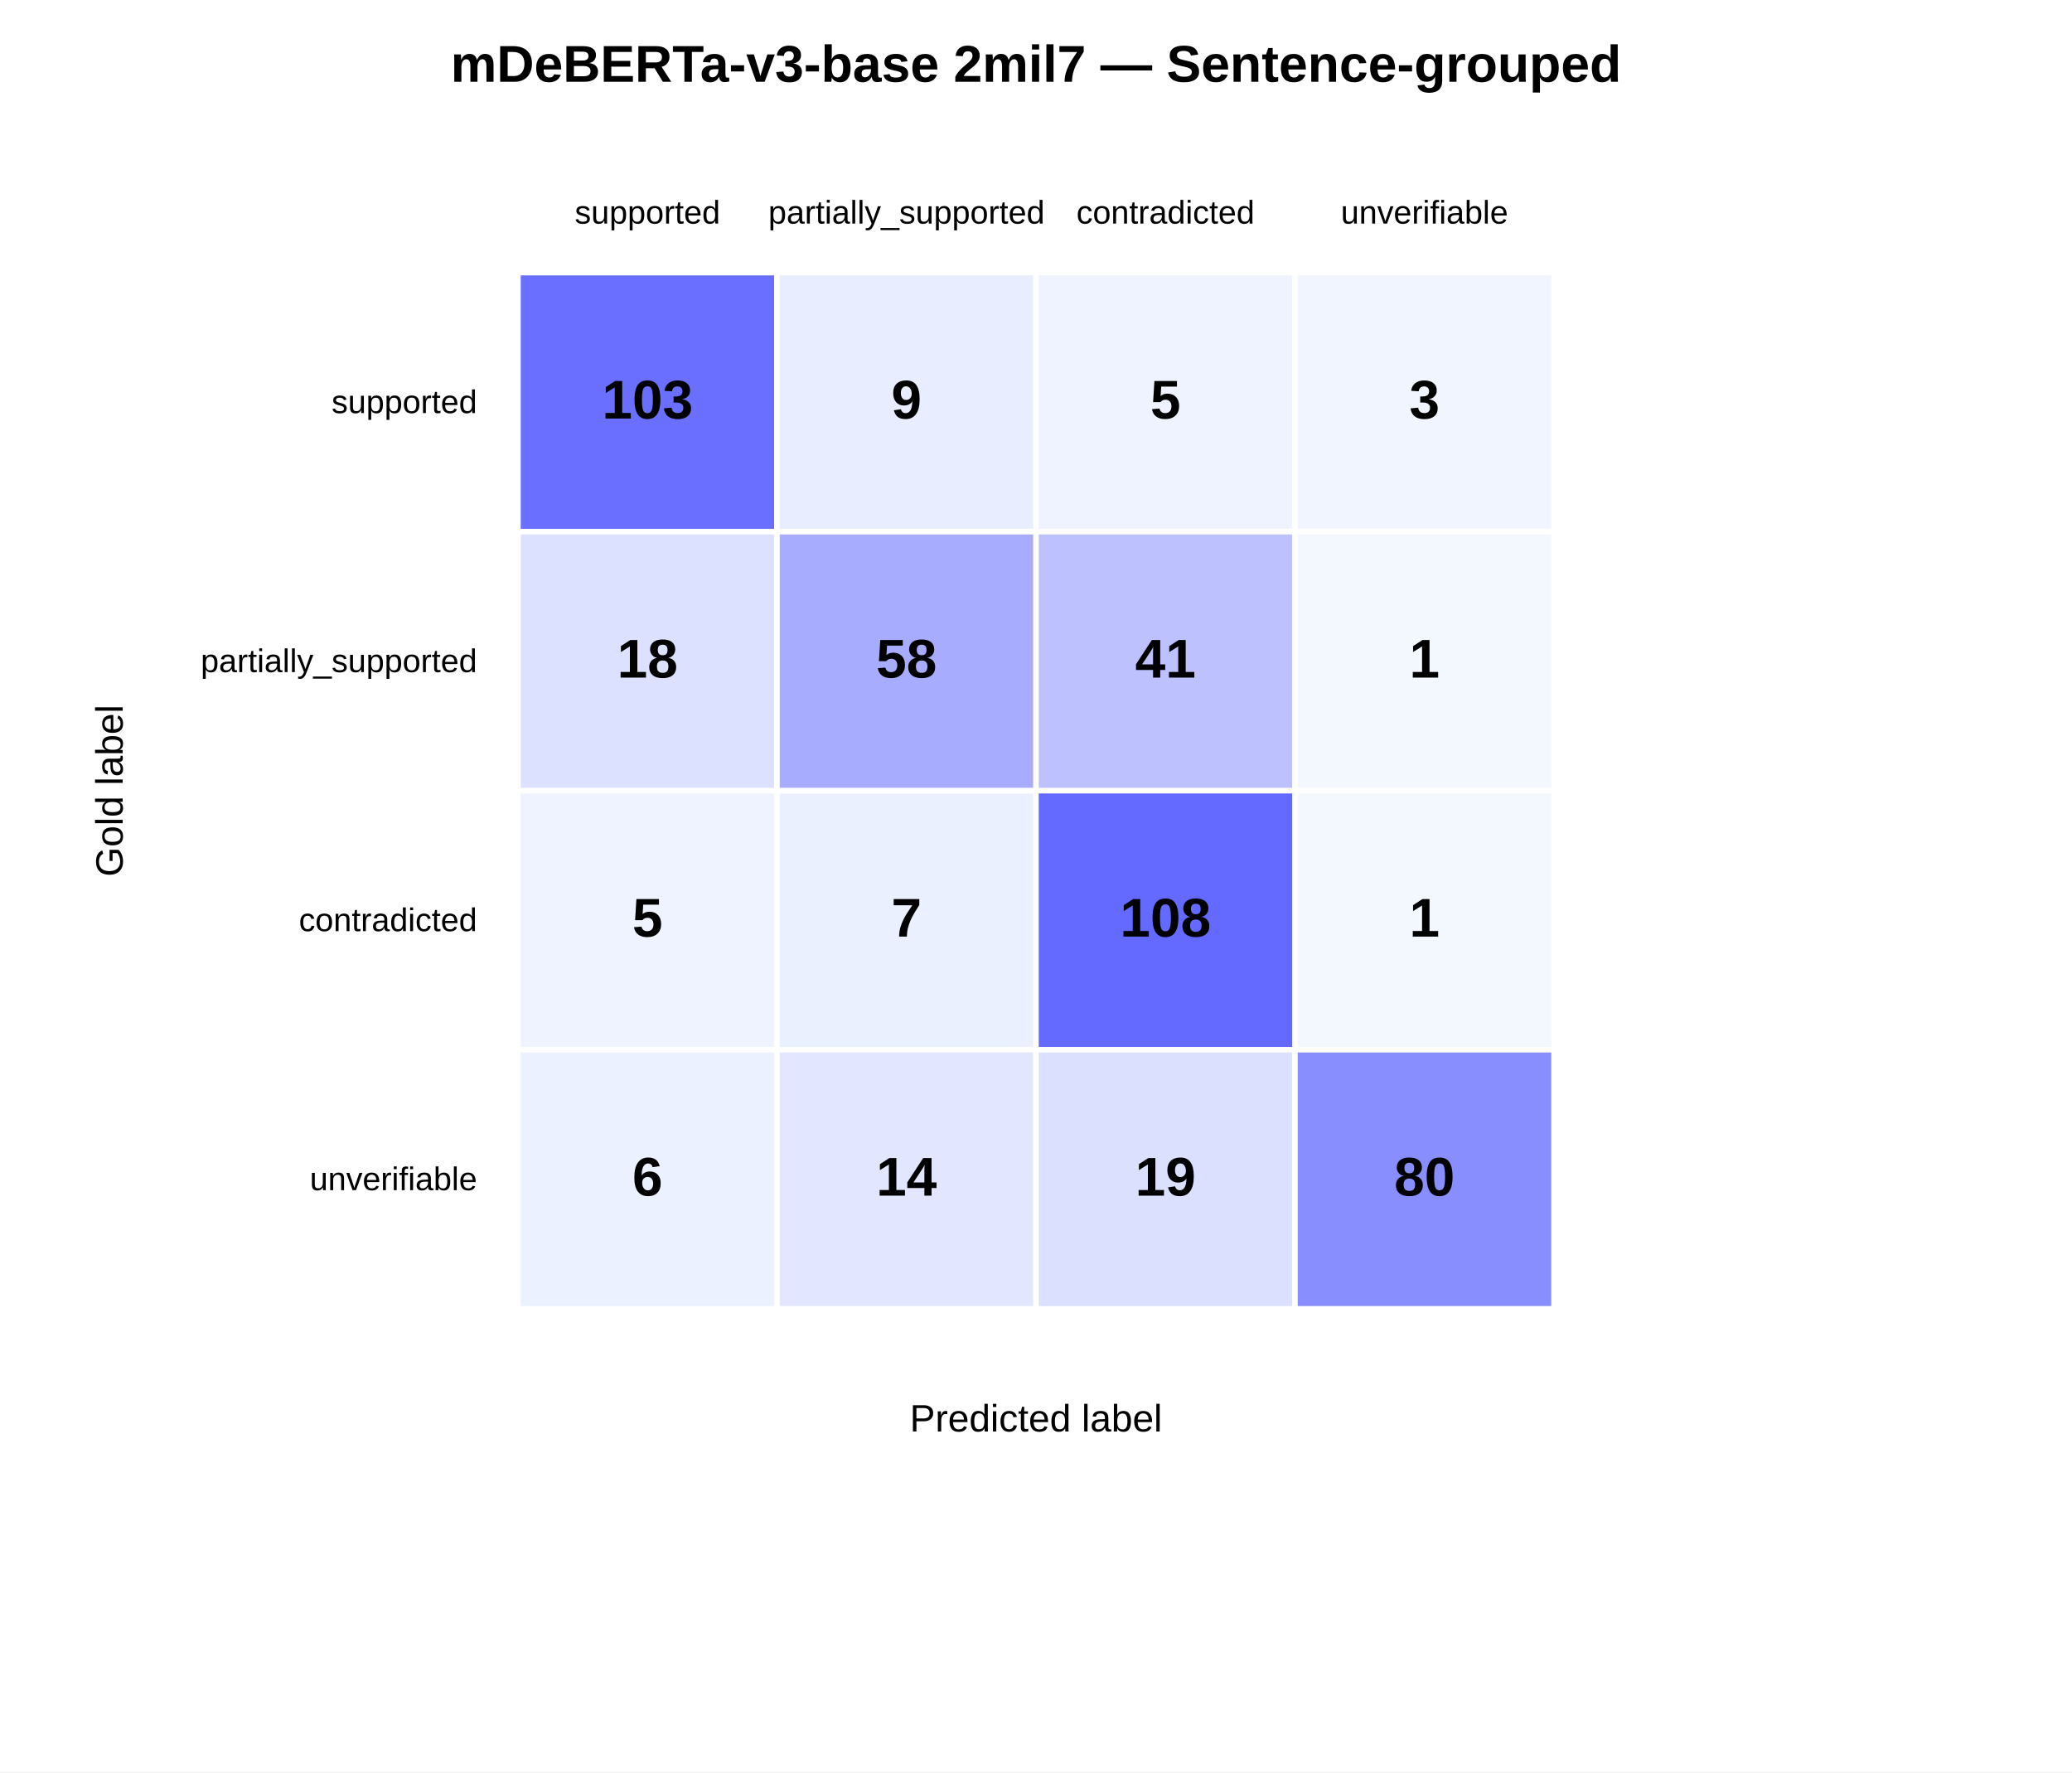
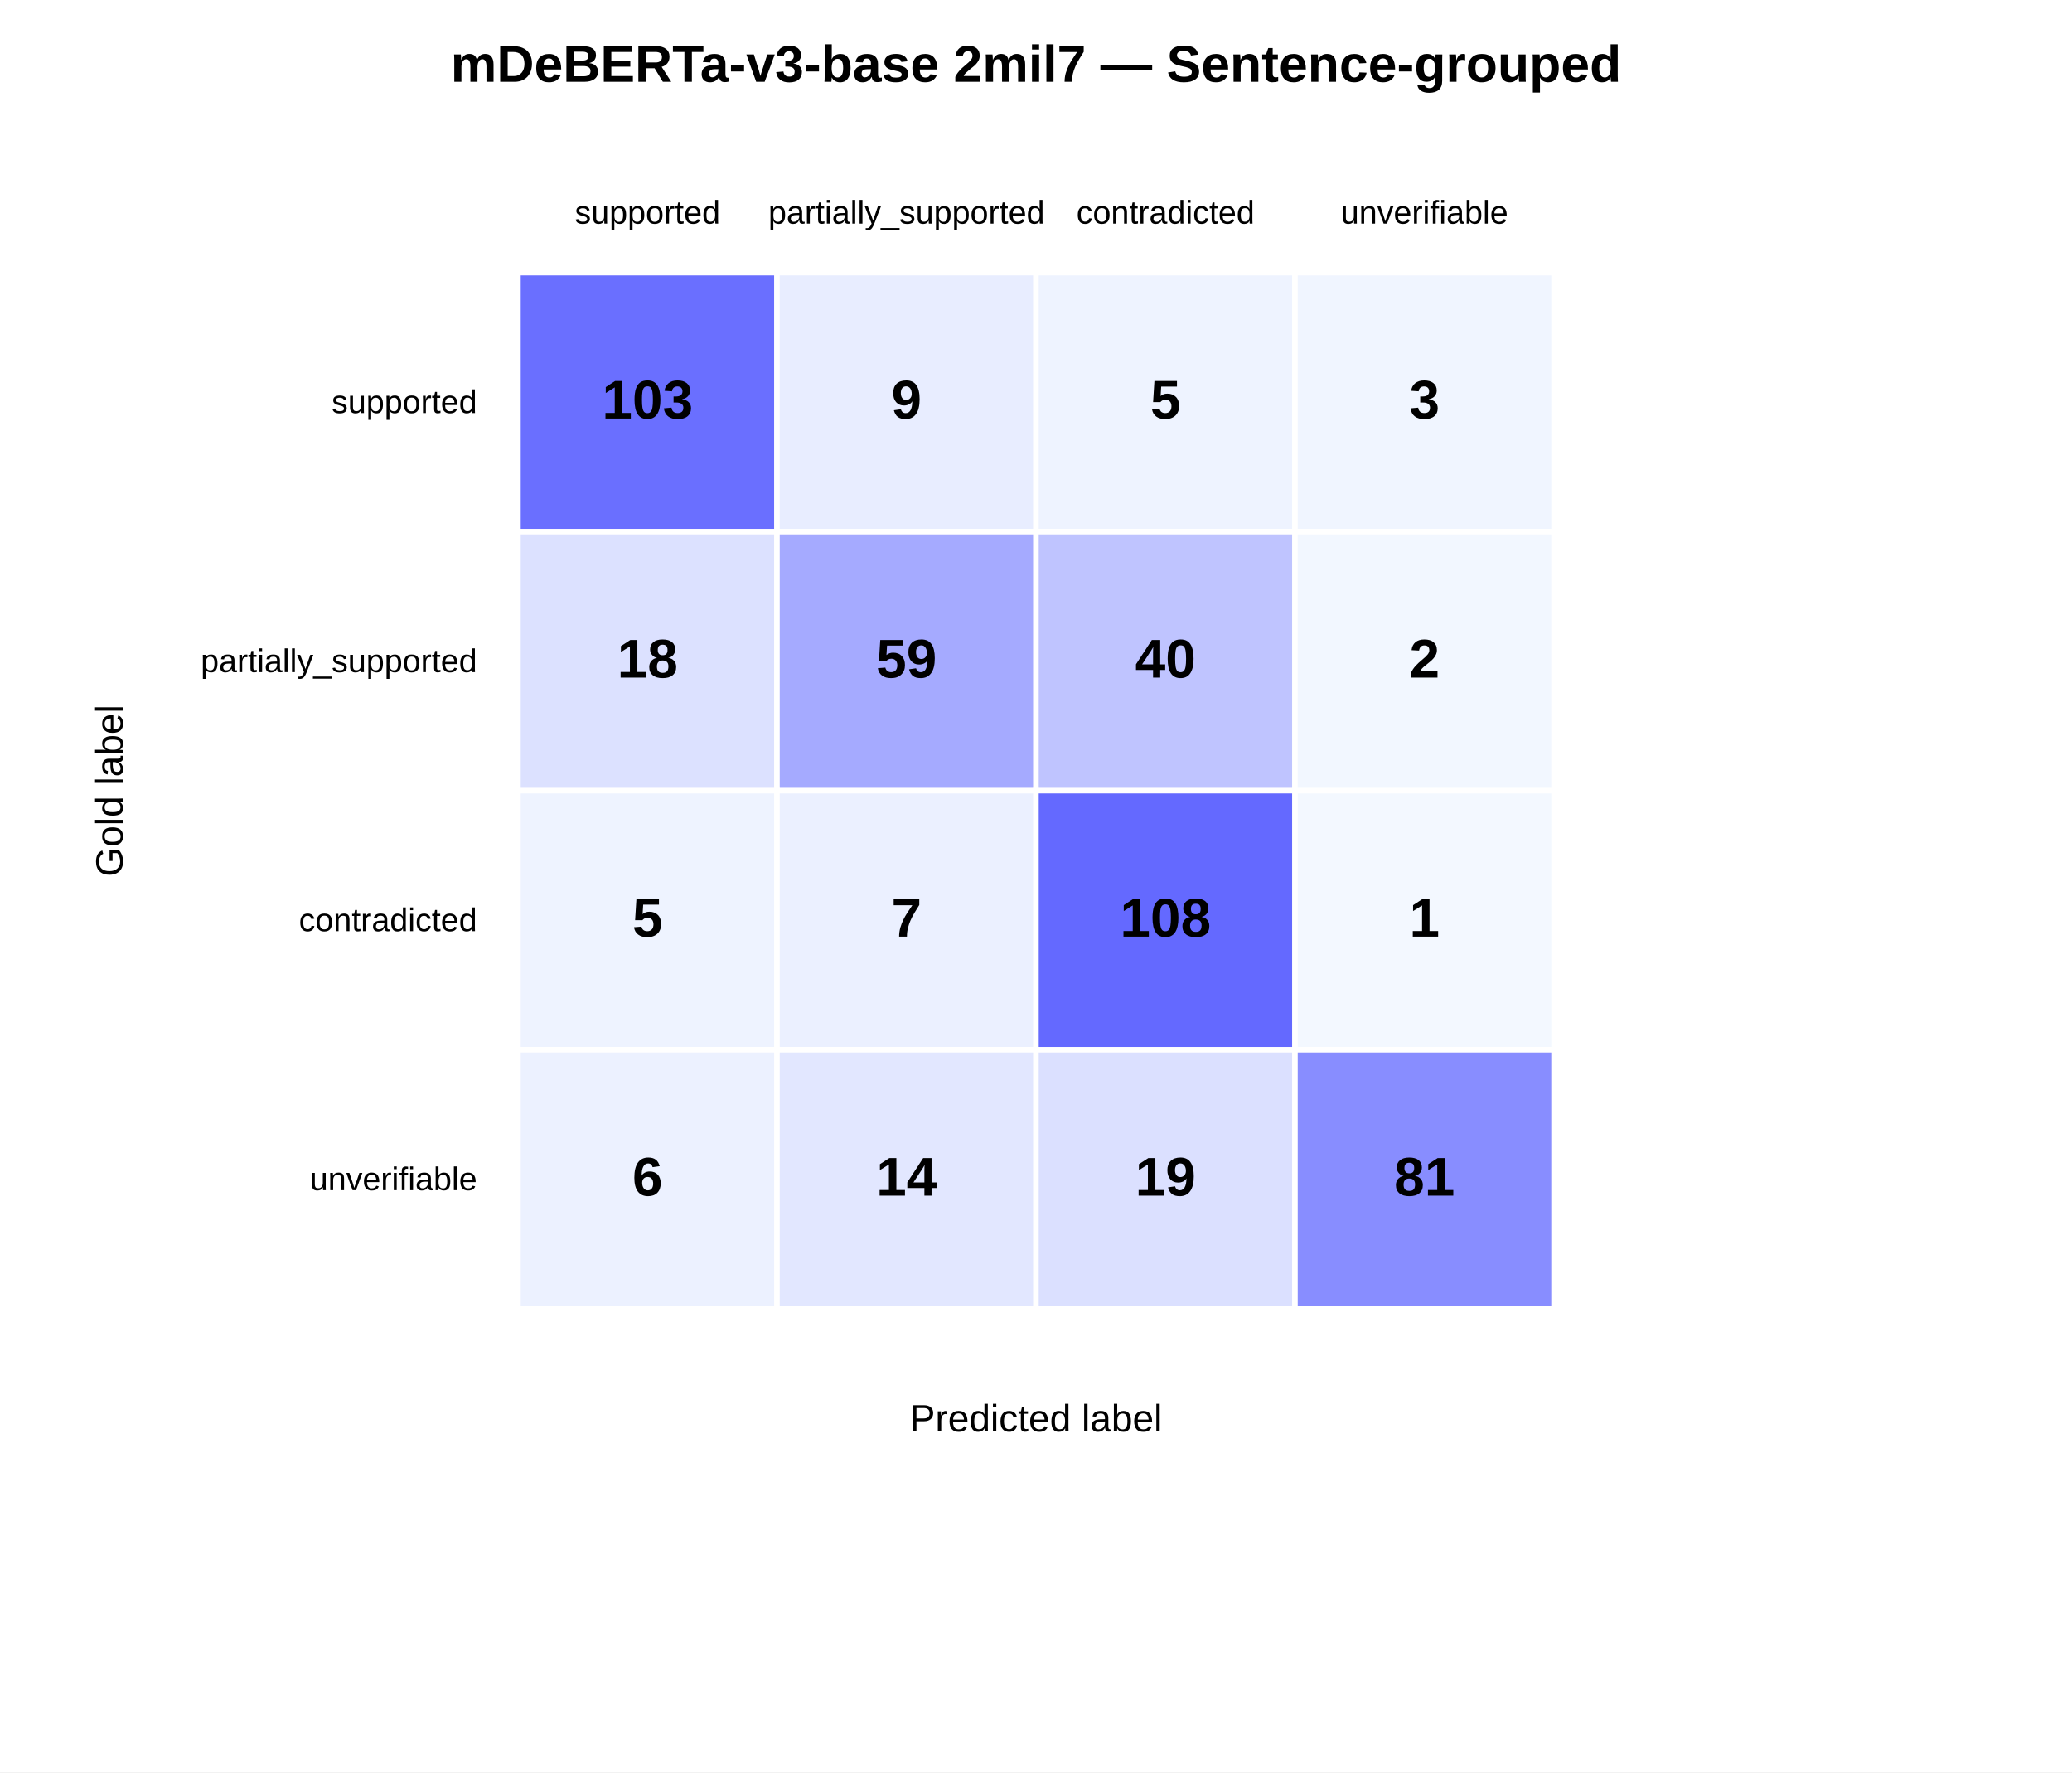
<svg xmlns="http://www.w3.org/2000/svg" width="760" height="650" viewBox="0 0 760 650">
  <rect width="100%" height="100%" fill="#ffffff" />
  <text x="380.0" y="30" text-anchor="middle" font-family="Arial, sans-serif" font-size="19" font-weight="700">mDeBERTa-v3-base 2mil7 — Sentence-grouped</text>
  <text x="237.5" y="82" text-anchor="middle" font-family="Arial" font-size="12">supported</text>
  <text x="175" y="151.5" text-anchor="end" font-family="Arial" font-size="12">supported</text>
  <text x="332.5" y="82" text-anchor="middle" font-family="Arial" font-size="12">partially_supported</text>
  <text x="175" y="246.5" text-anchor="end" font-family="Arial" font-size="12">partially_supported</text>
  <text x="427.5" y="82" text-anchor="middle" font-family="Arial" font-size="12">contradicted</text>
  <text x="175" y="341.5" text-anchor="end" font-family="Arial" font-size="12">contradicted</text>
  <text x="522.5" y="82" text-anchor="middle" font-family="Arial" font-size="12">unverifiable</text>
  <text x="175" y="436.5" text-anchor="end" font-family="Arial" font-size="12">unverifiable</text>
  <rect x="190" y="100" width="95" height="95" fill="rgb(106,111,255)" stroke="#ffffff" stroke-width="2" />
  <text x="237.5" y="153.5" text-anchor="middle" font-family="Arial" font-size="20" font-weight="700">103</text>
  <rect x="285" y="100" width="95" height="95" fill="rgb(232,237,255)" stroke="#ffffff" stroke-width="2" />
  <text x="332.5" y="153.5" text-anchor="middle" font-family="Arial" font-size="20" font-weight="700">9</text>
  <rect x="380" y="100" width="95" height="95" fill="rgb(238,243,255)" stroke="#ffffff" stroke-width="2" />
  <text x="427.5" y="153.5" text-anchor="middle" font-family="Arial" font-size="20" font-weight="700">5</text>
  <rect x="475" y="100" width="95" height="95" fill="rgb(240,245,255)" stroke="#ffffff" stroke-width="2" />
  <text x="522.5" y="153.5" text-anchor="middle" font-family="Arial" font-size="20" font-weight="700">3</text>
  <rect x="190" y="195" width="95" height="95" fill="rgb(220,225,255)" stroke="#ffffff" stroke-width="2" />
  <text x="237.5" y="248.5" text-anchor="middle" font-family="Arial" font-size="20" font-weight="700">18</text>
-   <rect x="285" y="195" width="95" height="95" fill="rgb(167,172,255)" stroke="#ffffff" stroke-width="2" />
-   <text x="332.5" y="248.5" text-anchor="middle" font-family="Arial" font-size="20" font-weight="700">58</text>
-   <rect x="380" y="195" width="95" height="95" fill="rgb(189,194,255)" stroke="#ffffff" stroke-width="2" />
-   <text x="427.5" y="248.5" text-anchor="middle" font-family="Arial" font-size="20" font-weight="700">41</text>
-   <rect x="475" y="195" width="95" height="95" fill="rgb(243,248,255)" stroke="#ffffff" stroke-width="2" />
-   <text x="522.5" y="248.5" text-anchor="middle" font-family="Arial" font-size="20" font-weight="700">1</text>
+   <rect x="285" y="195" width="95" height="95" fill="rgb(165,170,255)" stroke="#ffffff" stroke-width="2" />
+   <text x="332.5" y="248.5" text-anchor="middle" font-family="Arial" font-size="20" font-weight="700">59</text>
+   <rect x="380" y="195" width="95" height="95" fill="rgb(191,196,255)" stroke="#ffffff" stroke-width="2" />
+   <text x="427.5" y="248.5" text-anchor="middle" font-family="Arial" font-size="20" font-weight="700">40</text>
+   <rect x="475" y="195" width="95" height="95" fill="rgb(242,247,255)" stroke="#ffffff" stroke-width="2" />
+   <text x="522.5" y="248.5" text-anchor="middle" font-family="Arial" font-size="20" font-weight="700">2</text>
  <rect x="190" y="290" width="95" height="95" fill="rgb(238,243,255)" stroke="#ffffff" stroke-width="2" />
  <text x="237.5" y="343.5" text-anchor="middle" font-family="Arial" font-size="20" font-weight="700">5</text>
  <rect x="285" y="290" width="95" height="95" fill="rgb(235,240,255)" stroke="#ffffff" stroke-width="2" />
  <text x="332.5" y="343.5" text-anchor="middle" font-family="Arial" font-size="20" font-weight="700">7</text>
  <rect x="380" y="290" width="95" height="95" fill="rgb(100,105,255)" stroke="#ffffff" stroke-width="2" />
  <text x="427.5" y="343.5" text-anchor="middle" font-family="Arial" font-size="20" font-weight="700">108</text>
  <rect x="475" y="290" width="95" height="95" fill="rgb(243,248,255)" stroke="#ffffff" stroke-width="2" />
  <text x="522.5" y="343.5" text-anchor="middle" font-family="Arial" font-size="20" font-weight="700">1</text>
  <rect x="190" y="385" width="95" height="95" fill="rgb(236,241,255)" stroke="#ffffff" stroke-width="2" />
  <text x="237.5" y="438.5" text-anchor="middle" font-family="Arial" font-size="20" font-weight="700">6</text>
  <rect x="285" y="385" width="95" height="95" fill="rgb(226,231,255)" stroke="#ffffff" stroke-width="2" />
  <text x="332.5" y="438.5" text-anchor="middle" font-family="Arial" font-size="20" font-weight="700">14</text>
  <rect x="380" y="385" width="95" height="95" fill="rgb(219,224,255)" stroke="#ffffff" stroke-width="2" />
  <text x="427.5" y="438.5" text-anchor="middle" font-family="Arial" font-size="20" font-weight="700">19</text>
-   <rect x="475" y="385" width="95" height="95" fill="rgb(137,142,255)" stroke="#ffffff" stroke-width="2" />
-   <text x="522.5" y="438.5" text-anchor="middle" font-family="Arial" font-size="20" font-weight="700">80</text>
+   <rect x="475" y="385" width="95" height="95" fill="rgb(136,141,255)" stroke="#ffffff" stroke-width="2" />
+   <text x="522.5" y="438.5" text-anchor="middle" font-family="Arial" font-size="20" font-weight="700">81</text>
  <text x="380.0" y="525" text-anchor="middle" font-family="Arial" font-size="14">Predicted label</text>
  <text x="45" y="290.0" transform="rotate(-90 45 290.0)" text-anchor="middle" font-family="Arial" font-size="14">Gold label</text>
</svg>
